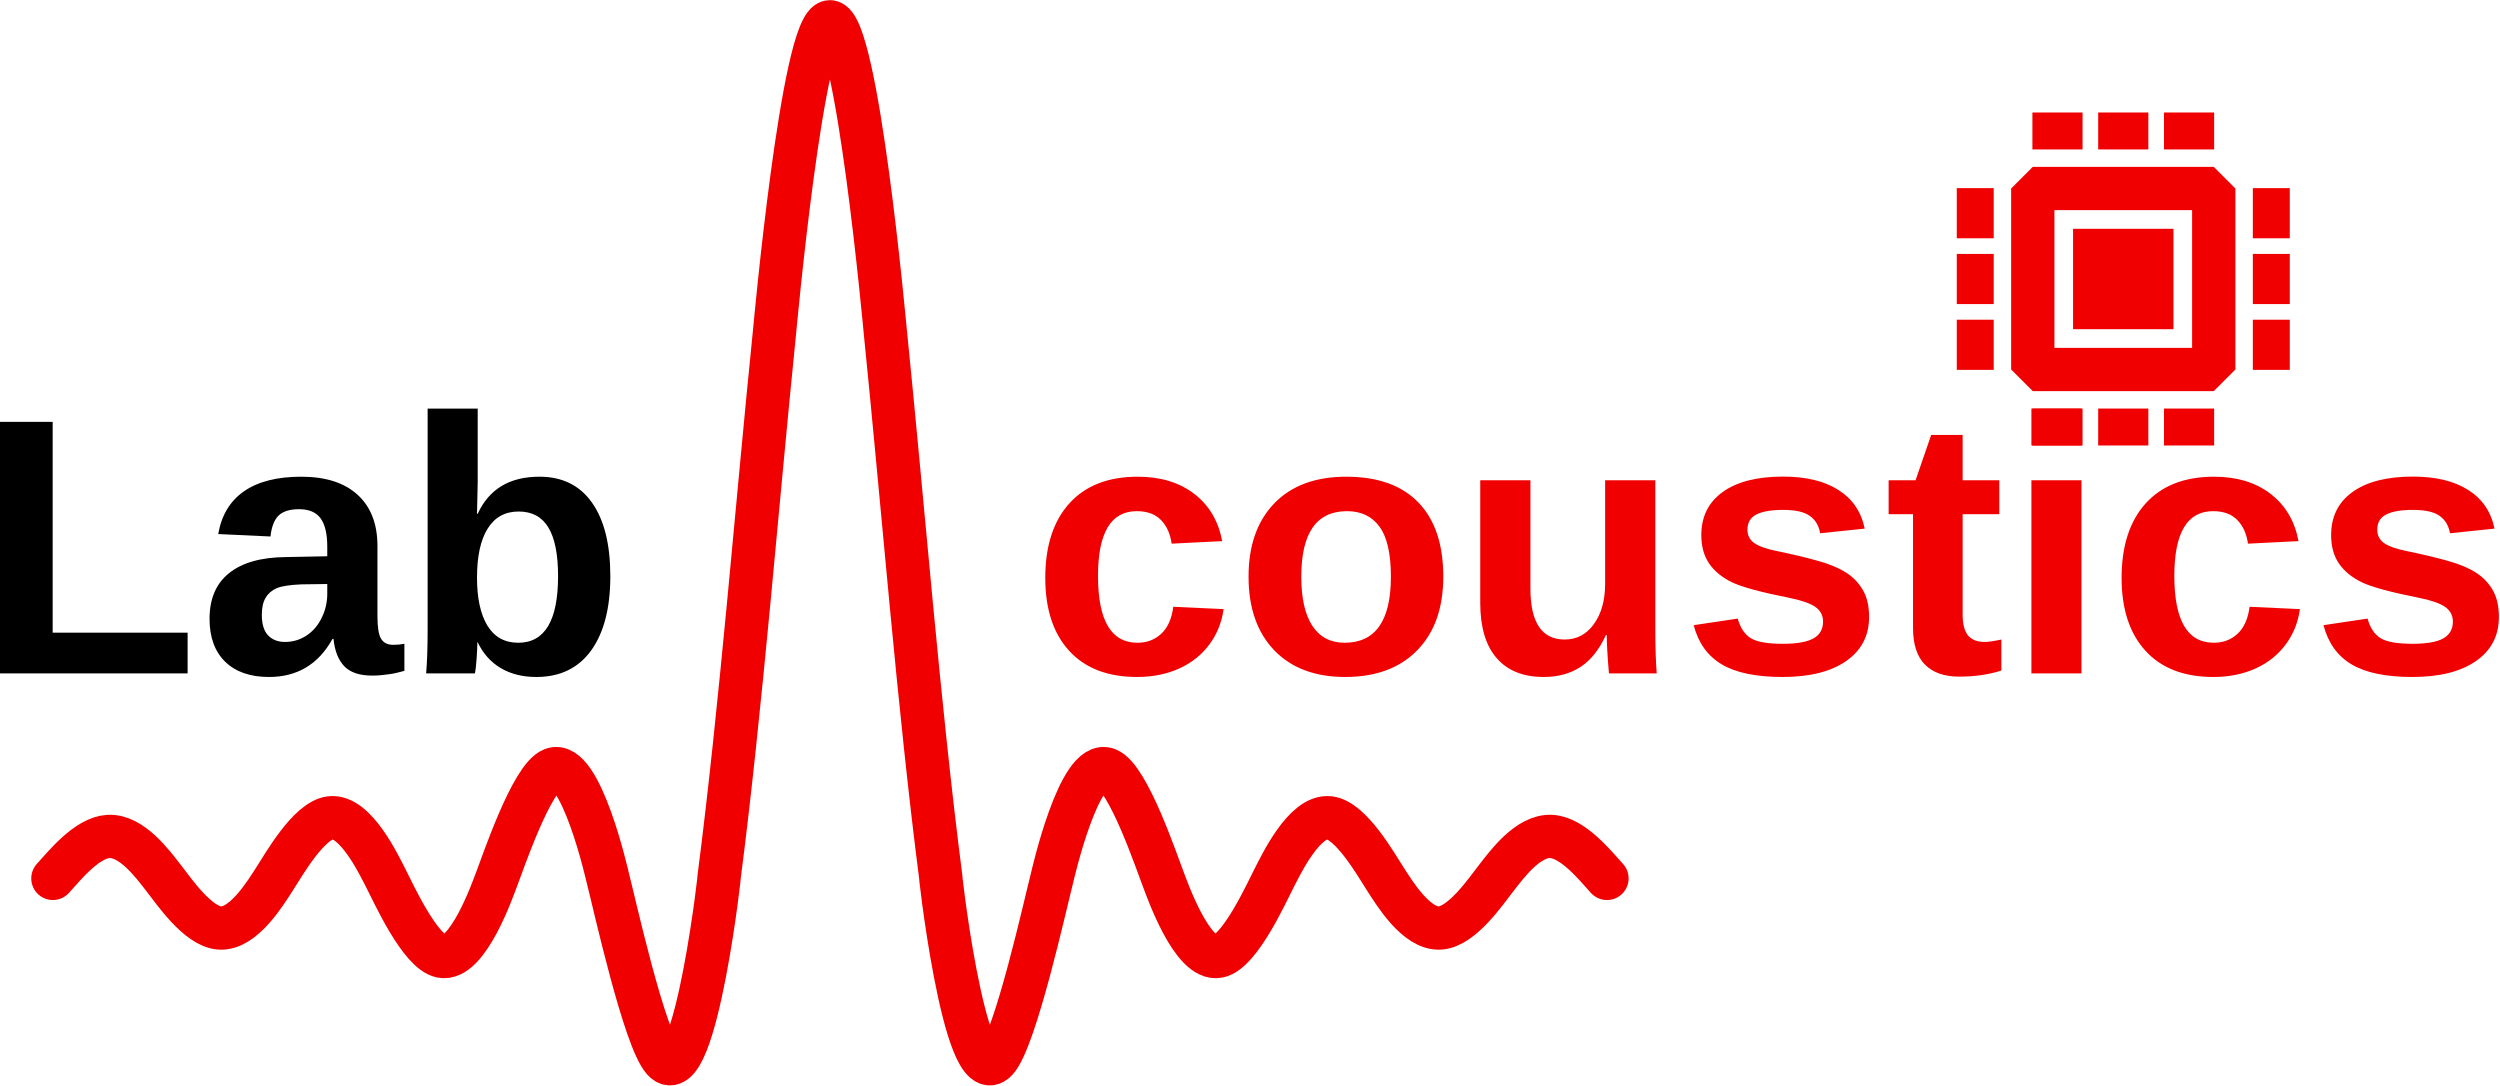
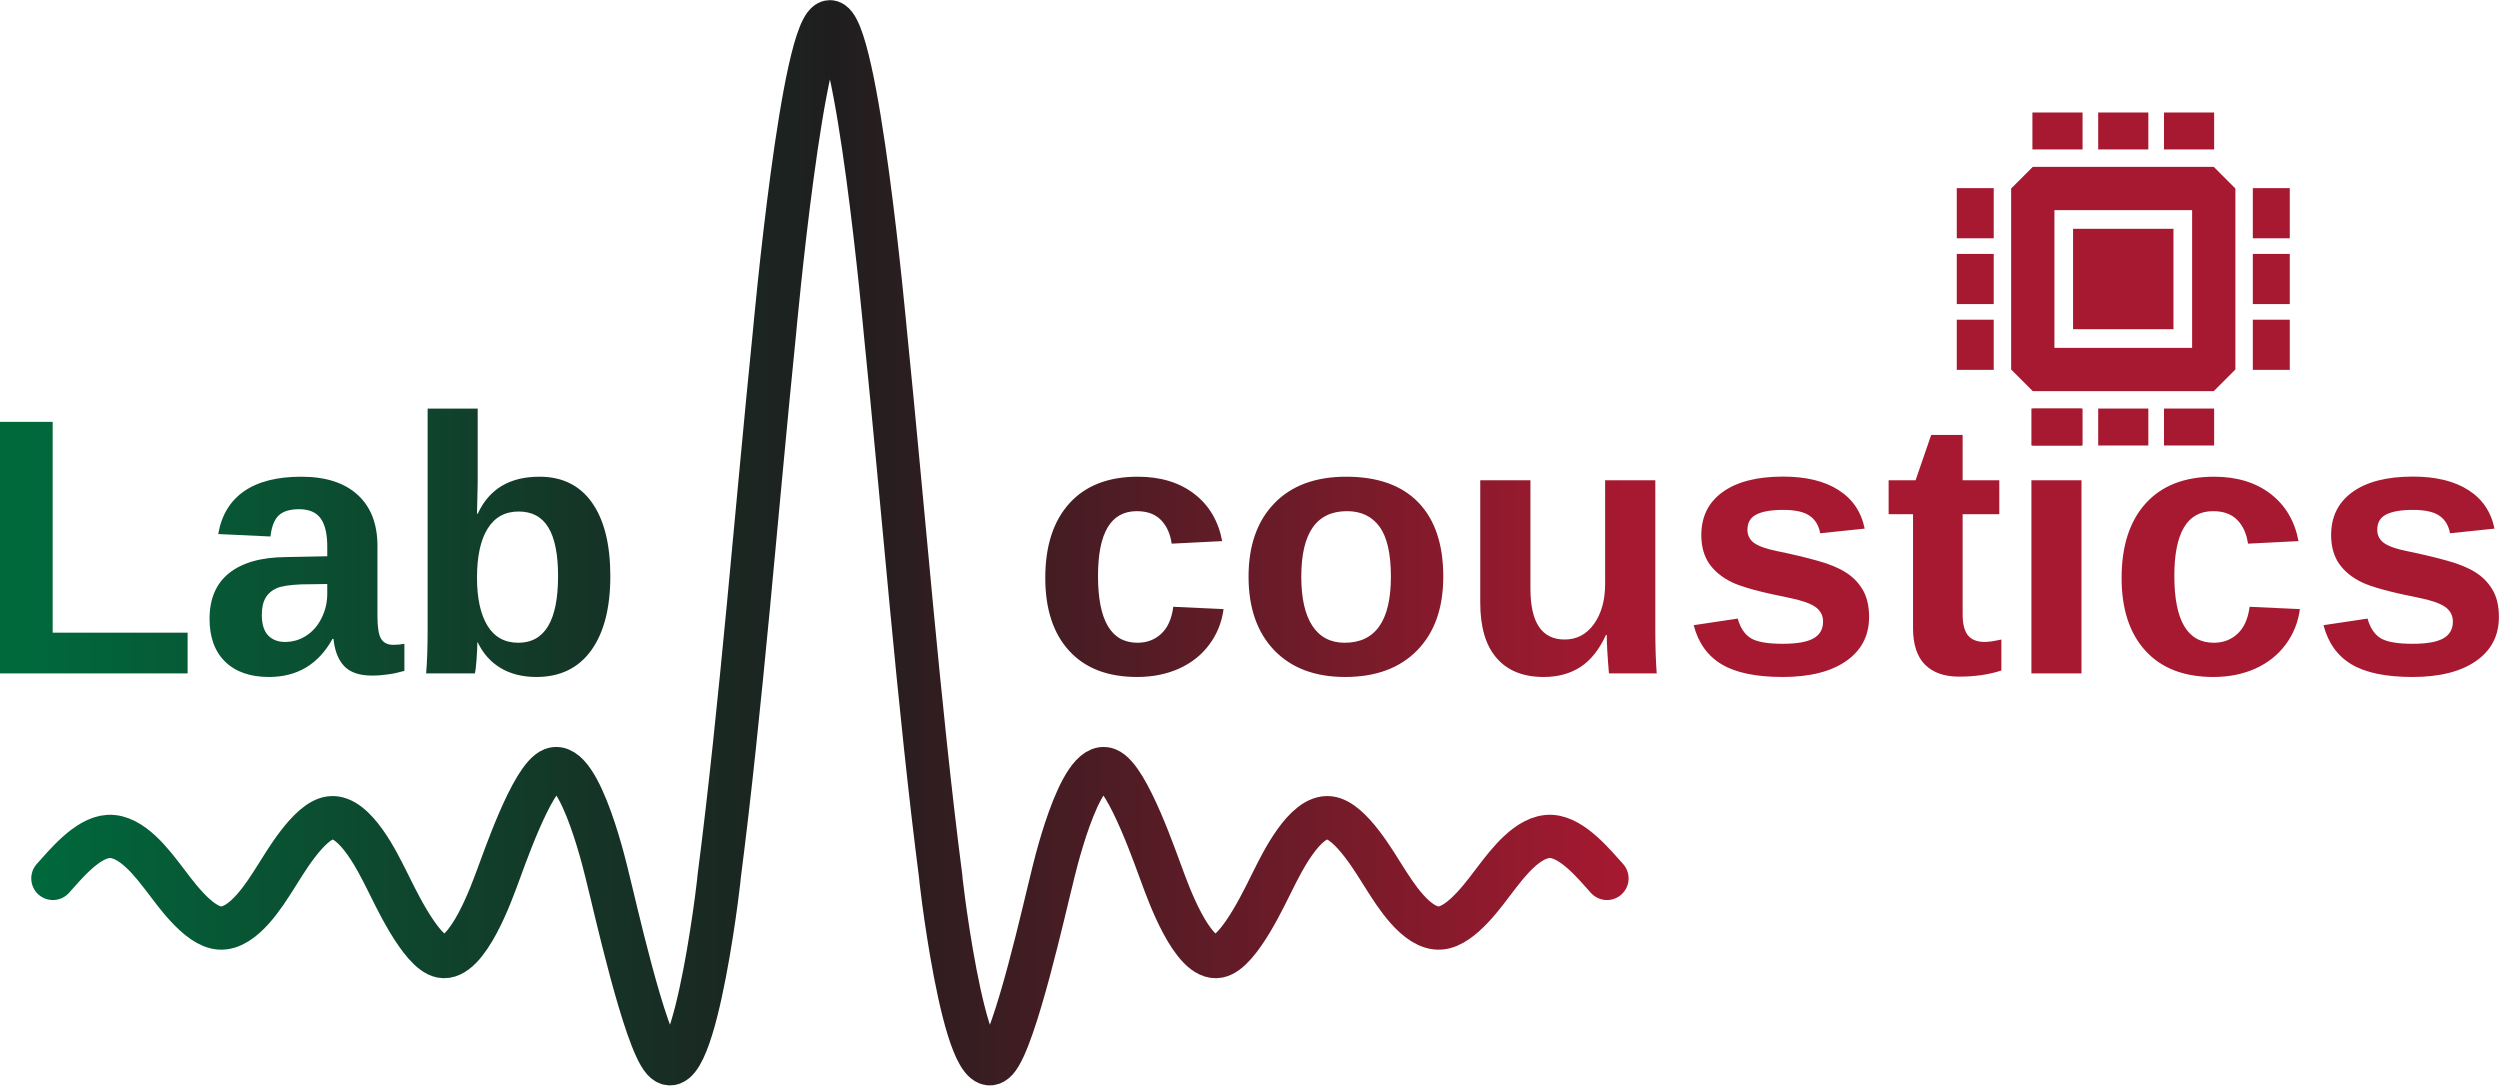
- <svg xmlns="http://www.w3.org/2000/svg" width="9.5in" height="4.125in" viewBox="0 0 337.82 146.685" version="1.1" id="svg8">
-   <defs id="defs2" />
+ <svg xmlns="http://www.w3.org/2000/svg" xmlns:xlink="http://www.w3.org/1999/xlink" width="9.5in" height="4.125in" viewBox="0 0 337.82 146.685" version="1.1" id="svg8">
+   <defs id="defs2">
+     <linearGradient id="linearGradient978">
+       <stop style="stop-color:#00693c;stop-opacity:1;" offset="0" id="stop972" />
+       <stop id="stop974" offset="0.5" style="stop-color:#1e1e1e;stop-opacity:1" />
+       <stop style="stop-color:#a71930;stop-opacity:1" offset="1" id="stop976" />
+     </linearGradient>
+     <linearGradient id="linearGradient952">
+       <stop id="stop948" offset="0" style="stop-color:#00693c;stop-opacity:1;" />
+       <stop style="stop-color:#1e1e1e;stop-opacity:1" offset="0.332" id="stop954" />
+       <stop id="stop950" offset="1" style="stop-color:#a71930;stop-opacity:1" />
+     </linearGradient>
+     <linearGradient xlink:href="#linearGradient952" id="linearGradient962" x1="0" y1="341.717" x2="337.82" y2="341.717" gradientUnits="userSpaceOnUse" />
+     <linearGradient xlink:href="#linearGradient978" id="linearGradient970" x1="4.195" y1="342.457" x2="220.108" y2="342.457" gradientUnits="userSpaceOnUse" />
+     <linearGradient gradientTransform="matrix(2.699663,0,0,2.699663,-11.32568,-726.5669)" xlink:href="#linearGradient978" id="linearGradient970-3" x1="4.195" y1="342.457" x2="220.108" y2="342.457" gradientUnits="userSpaceOnUse" />
+     <linearGradient xlink:href="#linearGradient978" id="linearGradient1027" x1="-2.924" y1="342.457" x2="85.448" y2="342.457" gradientUnits="userSpaceOnUse" />
+     <linearGradient xlink:href="#linearGradient978" id="linearGradient1035" x1="4.195" y1="342.457" x2="220.108" y2="342.457" gradientUnits="userSpaceOnUse" />
+   </defs>
  <g id="layer1" transform="translate(0,-269.115)">
-     <text xml:space="preserve" style="font-style:normal;font-weight:normal;font-size:14.817px;line-height:1.25;font-family:sans-serif;letter-spacing:0px;word-spacing:0px;fill:#000000;fill-opacity:1;stroke:none;stroke-width:0.37" x="-3.304" y="360.11" id="text4506">
-       <tspan id="tspan4504" x="-3.304" y="360.11" style="font-style:normal;font-variant:normal;font-weight:bold;font-stretch:normal;font-size:49.389px;font-family:'Liberation Sans';-inkscape-font-specification:'Liberation Sans Bold';stroke-width:0.37">Lab</tspan>
+     <text xml:space="preserve" style="font-style:normal;font-weight:normal;font-size:14.817px;line-height:1.25;font-family:sans-serif;letter-spacing:0px;word-spacing:0px;fill:url(#linearGradient1035);fill-opacity:1;stroke:none;stroke-width:5.848;stroke-opacity:1;opacity:1;font-variant-east_asian:normal;vector-effect:none;stroke-linecap:round;stroke-linejoin:round;stroke-miterlimit:4;stroke-dasharray:none;stroke-dashoffset:0;" x="-3.304" y="360.11" id="text4506">
+       <tspan id="tspan4504" x="-3.304" y="360.11" style="font-style:normal;font-variant:normal;font-weight:bold;font-stretch:normal;font-size:49.389px;font-family:'Liberation Sans';-inkscape-font-specification:'Liberation Sans Bold';stroke-width:5.848;fill:url(#linearGradient1035);fill-opacity:1;stroke:none;stroke-opacity:1;font-variant-east_asian:normal;vector-effect:none;stroke-linecap:round;stroke-linejoin:round;stroke-miterlimit:4;stroke-dasharray:none;stroke-dashoffset:0;">Lab</tspan>
    </text>
-     <path style="fill:none;stroke:#f00000;stroke-width:5.848;stroke-linecap:round;stroke-linejoin:round;stroke-miterlimit:4;stroke-dasharray:none;stroke-opacity:1" d="m 7.147,387.812 c 1.606,-1.77 4.607,-5.5 7.5,-5.669 3.141,-0.183 6.028,3.775 7.5,5.669 1.413,1.817 4.587,6.463 7.5,6.699 3.248,0.264 6.285,-4.823 7.5,-6.699 1.194,-1.843 4.579,-7.834 7.5,-8.188 3.384,-0.41 6.602,6.455 7.5,8.188 0.972,1.875 4.6,9.946 7.5,10.527 3.565,0.715 6.984,-9.198 7.5,-10.527 0.805,-2.071 4.685,-13.632 7.5,-14.738 3.836,-1.508 7.424,14.443 7.5,14.738 0.858,3.31 4.923,21.751 7.5,24.564 4.411,4.816 7.942,-27.974 7.5,-24.564 2.975,-22.957 5.158,-50.674 7.5,-73.692 0.062,-0.614 3.83,-42.063 7.5,-42.063 3.671,0 7.438,41.449 7.5,42.063 2.343,23.019 4.525,50.735 7.5,73.692 -0.442,-3.41 3.089,29.38 7.5,24.564 2.577,-2.813 6.643,-21.254 7.5,-24.564 0.077,-0.296 3.664,-16.246 7.5,-14.738 2.816,1.107 6.695,12.668 7.5,14.738 0.517,1.329 3.935,11.242 7.5,10.527 2.9,-0.582 6.529,-8.652 7.5,-10.527 0.898,-1.733 4.117,-8.598 7.5,-8.188 2.921,0.354 6.306,6.345 7.5,8.188 1.216,1.876 4.253,6.963 7.5,6.699 2.913,-0.236 6.087,-4.882 7.5,-6.699 1.473,-1.894 4.359,-5.851 7.5,-5.669 2.893,0.168 5.895,3.898 7.5,5.669" class="graph C1" id="f1" />
-     <text xml:space="preserve" style="font-style:normal;font-weight:normal;font-size:14.817px;line-height:1.25;font-family:sans-serif;letter-spacing:0px;word-spacing:0px;fill:#f00000;fill-opacity:1;stroke:none;stroke-width:0.14;stroke-miterlimit:4;stroke-dasharray:none;stroke-opacity:1" x="139.324" y="360.11" id="text4516">
-       <tspan id="tspan4514" x="139.324" y="360.11" style="font-style:normal;font-variant:normal;font-weight:bold;font-stretch:normal;font-size:49.389px;font-family:'Liberation Sans';-inkscape-font-specification:'Liberation Sans Bold';fill:#f00000;fill-opacity:1;stroke:none;stroke-width:0.14;stroke-miterlimit:4;stroke-dasharray:none;stroke-opacity:1">coustics</tspan>
+     <path style="fill:none;stroke:url(#linearGradient970);stroke-width:5.848;stroke-linecap:round;stroke-linejoin:round;stroke-miterlimit:4;stroke-dasharray:none;stroke-opacity:1;fill-opacity:1" d="m 7.147,387.812 c 1.606,-1.77 4.607,-5.5 7.5,-5.669 3.141,-0.183 6.028,3.775 7.5,5.669 1.413,1.817 4.587,6.463 7.5,6.699 3.248,0.264 6.285,-4.823 7.5,-6.699 1.194,-1.843 4.579,-7.834 7.5,-8.188 3.384,-0.41 6.602,6.455 7.5,8.188 0.972,1.875 4.6,9.946 7.5,10.527 3.565,0.715 6.984,-9.198 7.5,-10.527 0.805,-2.071 4.685,-13.632 7.5,-14.738 3.836,-1.508 7.424,14.443 7.5,14.738 0.858,3.31 4.923,21.751 7.5,24.564 4.411,4.816 7.942,-27.974 7.5,-24.564 2.975,-22.957 5.158,-50.674 7.5,-73.692 0.062,-0.614 3.83,-42.063 7.5,-42.063 3.671,0 7.438,41.449 7.5,42.063 2.343,23.019 4.525,50.735 7.5,73.692 -0.442,-3.41 3.089,29.38 7.5,24.564 2.577,-2.813 6.643,-21.254 7.5,-24.564 0.077,-0.296 3.664,-16.246 7.5,-14.738 2.816,1.107 6.695,12.668 7.5,14.738 0.517,1.329 3.935,11.242 7.5,10.527 2.9,-0.582 6.529,-8.652 7.5,-10.527 0.898,-1.733 4.117,-8.598 7.5,-8.188 2.921,0.354 6.306,6.345 7.5,8.188 1.216,1.876 4.253,6.963 7.5,6.699 2.913,-0.236 6.087,-4.882 7.5,-6.699 1.473,-1.894 4.359,-5.851 7.5,-5.669 2.893,0.168 5.895,3.898 7.5,5.669" class="graph C1" id="f1" />
+     <text xml:space="preserve" style="font-style:normal;font-weight:normal;font-size:14.817px;line-height:1.25;font-family:sans-serif;letter-spacing:0px;word-spacing:0px;fill:url(#linearGradient1035);fill-opacity:1;stroke:none;stroke-width:5.848;stroke-miterlimit:4;stroke-dasharray:none;stroke-opacity:1;opacity:1;font-variant-east_asian:normal;vector-effect:none;stroke-linecap:round;stroke-linejoin:round;stroke-dashoffset:0;" x="139.324" y="360.11" id="text4516">
+       <tspan id="tspan4514" x="139.324" y="360.11" style="font-style:normal;font-variant:normal;font-weight:bold;font-stretch:normal;font-size:49.389px;font-family:'Liberation Sans';-inkscape-font-specification:'Liberation Sans Bold';fill:url(#linearGradient1035);fill-opacity:1;stroke:none;stroke-width:5.848;stroke-miterlimit:4;stroke-dasharray:none;stroke-opacity:1;font-variant-east_asian:normal;vector-effect:none;stroke-linecap:round;stroke-linejoin:round;stroke-dashoffset:0;">coustics</tspan>
    </text>
-     <g id="g4833">
-       <rect y="294.588" x="274.686" height="24.454" width="24.454" id="rect4549" style="opacity:1;fill:none;fill-opacity:1;stroke:#f00000;stroke-width:5.848;stroke-linecap:round;stroke-linejoin:bevel;stroke-miterlimit:4;stroke-dasharray:none;stroke-dashoffset:0;stroke-opacity:1" />
-       <g id="g4742">
-         <path id="path4598-7-0" style="font-style:normal;font-variant:normal;font-weight:bold;font-stretch:normal;font-size:49.389px;line-height:1.25;font-family:'Liberation Sans';-inkscape-font-specification:'Liberation Sans Bold';letter-spacing:0px;word-spacing:0px;fill:#f00000;fill-opacity:1;stroke:none;stroke-width:0.14;stroke-miterlimit:4;stroke-dasharray:none;stroke-opacity:1" d="m 274.635,329.314 v -4.992 h 6.777 v 4.992 z" />
-         <path id="path4598-7-0-7" style="font-style:normal;font-variant:normal;font-weight:bold;font-stretch:normal;font-size:49.389px;line-height:1.25;font-family:'Liberation Sans';-inkscape-font-specification:'Liberation Sans Bold';letter-spacing:0px;word-spacing:0px;fill:#f00000;fill-opacity:1;stroke:none;stroke-width:0.14;stroke-miterlimit:4;stroke-dasharray:none;stroke-opacity:1" d="m 283.525,329.314 v -4.992 h 6.777 v 4.992 z" />
-         <path id="path4598-7-0-7-5" style="font-style:normal;font-variant:normal;font-weight:bold;font-stretch:normal;font-size:49.389px;line-height:1.25;font-family:'Liberation Sans';-inkscape-font-specification:'Liberation Sans Bold';letter-spacing:0px;word-spacing:0px;fill:#f00000;fill-opacity:1;stroke:none;stroke-width:0.14;stroke-miterlimit:4;stroke-dasharray:none;stroke-opacity:1" d="m 292.415,329.314 v -4.992 h 6.777 v 4.992 z" />
-       </g>
-       <g id="g4742-5" transform="rotate(90,306.9162,326.8184)">
-         <path id="path4598-7-0-3" style="font-style:normal;font-variant:normal;font-weight:bold;font-stretch:normal;font-size:49.389px;line-height:1.25;font-family:'Liberation Sans';-inkscape-font-specification:'Liberation Sans Bold';letter-spacing:0px;word-spacing:0px;fill:#f00000;fill-opacity:1;stroke:none;stroke-width:0.14;stroke-miterlimit:4;stroke-dasharray:none;stroke-opacity:1" d="m 274.635,329.314 v -4.992 h 6.777 v 4.992 z" />
-         <path id="path4598-7-0-7-3" style="font-style:normal;font-variant:normal;font-weight:bold;font-stretch:normal;font-size:49.389px;line-height:1.25;font-family:'Liberation Sans';-inkscape-font-specification:'Liberation Sans Bold';letter-spacing:0px;word-spacing:0px;fill:#f00000;fill-opacity:1;stroke:none;stroke-width:0.14;stroke-miterlimit:4;stroke-dasharray:none;stroke-opacity:1" d="m 283.525,329.314 v -4.992 h 6.777 v 4.992 z" />
-         <path id="path4598-7-0-7-5-8" style="font-style:normal;font-variant:normal;font-weight:bold;font-stretch:normal;font-size:49.389px;line-height:1.25;font-family:'Liberation Sans';-inkscape-font-specification:'Liberation Sans Bold';letter-spacing:0px;word-spacing:0px;fill:#f00000;fill-opacity:1;stroke:none;stroke-width:0.14;stroke-miterlimit:4;stroke-dasharray:none;stroke-opacity:1" d="m 292.415,329.314 v -4.992 h 6.777 v 4.992 z" />
-       </g>
-       <g id="g4742-3" transform="translate(2.2027588e-6,-40.0053)">
-         <path id="path4598-7-0-79" style="font-style:normal;font-variant:normal;font-weight:bold;font-stretch:normal;font-size:49.389px;line-height:1.25;font-family:'Liberation Sans';-inkscape-font-specification:'Liberation Sans Bold';letter-spacing:0px;word-spacing:0px;fill:#f00000;fill-opacity:1;stroke:none;stroke-width:0.14;stroke-miterlimit:4;stroke-dasharray:none;stroke-opacity:1" d="m 274.635,329.314 v -4.992 h 6.777 v 4.992 z" />
-         <path id="path4598-7-0-7-37" style="font-style:normal;font-variant:normal;font-weight:bold;font-stretch:normal;font-size:49.389px;line-height:1.25;font-family:'Liberation Sans';-inkscape-font-specification:'Liberation Sans Bold';letter-spacing:0px;word-spacing:0px;fill:#f00000;fill-opacity:1;stroke:none;stroke-width:0.14;stroke-miterlimit:4;stroke-dasharray:none;stroke-opacity:1" d="m 283.525,329.314 v -4.992 h 6.777 v 4.992 z" />
-         <path id="path4598-7-0-7-5-87" style="font-style:normal;font-variant:normal;font-weight:bold;font-stretch:normal;font-size:49.389px;line-height:1.25;font-family:'Liberation Sans';-inkscape-font-specification:'Liberation Sans Bold';letter-spacing:0px;word-spacing:0px;fill:#f00000;fill-opacity:1;stroke:none;stroke-width:0.14;stroke-miterlimit:4;stroke-dasharray:none;stroke-opacity:1" d="m 292.415,329.314 v -4.992 h 6.777 v 4.992 z" />
-       </g>
-       <g id="g4742-5-4" transform="rotate(90,286.9136,306.8157)">
-         <path id="path4598-7-0-3-1" style="font-style:normal;font-variant:normal;font-weight:bold;font-stretch:normal;font-size:49.389px;line-height:1.25;font-family:'Liberation Sans';-inkscape-font-specification:'Liberation Sans Bold';letter-spacing:0px;word-spacing:0px;fill:#f00000;fill-opacity:1;stroke:none;stroke-width:0.14;stroke-miterlimit:4;stroke-dasharray:none;stroke-opacity:1" d="m 274.635,329.314 v -4.992 h 6.777 v 4.992 z" />
-         <path id="path4598-7-0-7-3-9" style="font-style:normal;font-variant:normal;font-weight:bold;font-stretch:normal;font-size:49.389px;line-height:1.25;font-family:'Liberation Sans';-inkscape-font-specification:'Liberation Sans Bold';letter-spacing:0px;word-spacing:0px;fill:#f00000;fill-opacity:1;stroke:none;stroke-width:0.14;stroke-miterlimit:4;stroke-dasharray:none;stroke-opacity:1" d="m 283.525,329.314 v -4.992 h 6.777 v 4.992 z" />
-         <path id="path4598-7-0-7-5-8-0" style="font-style:normal;font-variant:normal;font-weight:bold;font-stretch:normal;font-size:49.389px;line-height:1.25;font-family:'Liberation Sans';-inkscape-font-specification:'Liberation Sans Bold';letter-spacing:0px;word-spacing:0px;fill:#f00000;fill-opacity:1;stroke:none;stroke-width:0.14;stroke-miterlimit:4;stroke-dasharray:none;stroke-opacity:1" d="m 292.415,329.314 v -4.992 h 6.777 v 4.992 z" />
-       </g>
-     </g>
-     <rect style="opacity:1;fill:#f00000;fill-opacity:1;stroke:none;stroke-width:5.272;stroke-linecap:round;stroke-linejoin:bevel;stroke-miterlimit:4;stroke-dasharray:none;stroke-dashoffset:0;stroke-opacity:1" id="rect5053" width="13.566" height="13.566" x="280.13" y="300.033" />
+     <rect style="opacity:1;fill:none;fill-opacity:1;stroke:#a71930;stroke-width:5.848;stroke-linecap:round;stroke-linejoin:bevel;stroke-miterlimit:4;stroke-dasharray:none;stroke-dashoffset:0;stroke-opacity:1" id="rect4549" width="24.454" height="24.454" x="274.686" y="294.588" />
+     <path id="path4598-7-0" style="font-style:normal;font-variant:normal;font-weight:bold;font-stretch:normal;font-size:49.389px;line-height:1.25;font-family:'Liberation Sans';-inkscape-font-specification:'Liberation Sans Bold';letter-spacing:0px;word-spacing:0px;fill:#a71930;fill-opacity:1;stroke:none;stroke-width:0.14;stroke-miterlimit:4;stroke-dasharray:none;stroke-opacity:1" d="m 274.635,329.314 v -4.992 h 6.777 v 4.992 z" />
+     <path id="path4598-7-0-7" style="font-style:normal;font-variant:normal;font-weight:bold;font-stretch:normal;font-size:49.389px;line-height:1.25;font-family:'Liberation Sans';-inkscape-font-specification:'Liberation Sans Bold';letter-spacing:0px;word-spacing:0px;fill:#a71930;fill-opacity:1;stroke:none;stroke-width:0.14;stroke-miterlimit:4;stroke-dasharray:none;stroke-opacity:1" d="m 283.525,329.314 v -4.992 h 6.777 v 4.992 z" />
+     <path id="path4598-7-0-7-5" style="font-style:normal;font-variant:normal;font-weight:bold;font-stretch:normal;font-size:49.389px;line-height:1.25;font-family:'Liberation Sans';-inkscape-font-specification:'Liberation Sans Bold';letter-spacing:0px;word-spacing:0px;fill:#a71930;fill-opacity:1;stroke:none;stroke-width:0.14;stroke-miterlimit:4;stroke-dasharray:none;stroke-opacity:1" d="m 292.415,329.314 v -4.992 h 6.777 v 4.992 z" />
+     <path id="path4598-7-0-3" style="font-style:normal;font-variant:normal;font-weight:bold;font-stretch:normal;font-size:49.389px;line-height:1.25;font-family:'Liberation Sans';-inkscape-font-specification:'Liberation Sans Bold';letter-spacing:0px;word-spacing:0px;fill:#a71930;fill-opacity:1;stroke:none;stroke-width:0.14;stroke-miterlimit:4;stroke-dasharray:none;stroke-opacity:1" d="m 304.42,294.537 h 4.992 v 6.777 h -4.992 z" />
+     <path id="path4598-7-0-7-3" style="font-style:normal;font-variant:normal;font-weight:bold;font-stretch:normal;font-size:49.389px;line-height:1.25;font-family:'Liberation Sans';-inkscape-font-specification:'Liberation Sans Bold';letter-spacing:0px;word-spacing:0px;fill:#a71930;fill-opacity:1;stroke:none;stroke-width:0.14;stroke-miterlimit:4;stroke-dasharray:none;stroke-opacity:1" d="m 304.42,303.427 h 4.992 v 6.777 h -4.992 z" />
+     <path id="path4598-7-0-7-5-8" style="font-style:normal;font-variant:normal;font-weight:bold;font-stretch:normal;font-size:49.389px;line-height:1.25;font-family:'Liberation Sans';-inkscape-font-specification:'Liberation Sans Bold';letter-spacing:0px;word-spacing:0px;fill:#a71930;fill-opacity:1;stroke:none;stroke-width:0.14;stroke-miterlimit:4;stroke-dasharray:none;stroke-opacity:1" d="m 304.42,312.317 h 4.992 v 6.777 h -4.992 z" />
+     <path id="path4598-7-0-79" style="font-style:normal;font-variant:normal;font-weight:bold;font-stretch:normal;font-size:49.389px;line-height:1.25;font-family:'Liberation Sans';-inkscape-font-specification:'Liberation Sans Bold';letter-spacing:0px;word-spacing:0px;fill:#a71930;fill-opacity:1;stroke:none;stroke-width:0.14;stroke-miterlimit:4;stroke-dasharray:none;stroke-opacity:1" d="m 274.635,289.309 v -4.992 h 6.777 v 4.992 z" />
+     <path id="path4598-7-0-7-37" style="font-style:normal;font-variant:normal;font-weight:bold;font-stretch:normal;font-size:49.389px;line-height:1.25;font-family:'Liberation Sans';-inkscape-font-specification:'Liberation Sans Bold';letter-spacing:0px;word-spacing:0px;fill:#a71930;fill-opacity:1;stroke:none;stroke-width:0.14;stroke-miterlimit:4;stroke-dasharray:none;stroke-opacity:1" d="m 283.525,289.309 v -4.992 h 6.777 v 4.992 z" />
+     <path id="path4598-7-0-7-5-87" style="font-style:normal;font-variant:normal;font-weight:bold;font-stretch:normal;font-size:49.389px;line-height:1.25;font-family:'Liberation Sans';-inkscape-font-specification:'Liberation Sans Bold';letter-spacing:0px;word-spacing:0px;fill:#a71930;fill-opacity:1;stroke:none;stroke-width:0.14;stroke-miterlimit:4;stroke-dasharray:none;stroke-opacity:1" d="m 292.415,289.309 v -4.992 h 6.777 v 4.992 z" />
+     <path id="path4598-7-0-3-1" style="font-style:normal;font-variant:normal;font-weight:bold;font-stretch:normal;font-size:49.389px;line-height:1.25;font-family:'Liberation Sans';-inkscape-font-specification:'Liberation Sans Bold';letter-spacing:0px;word-spacing:0px;fill:#a71930;fill-opacity:1;stroke:none;stroke-width:0.14;stroke-miterlimit:4;stroke-dasharray:none;stroke-opacity:1" d="m 264.415,294.537 h 4.992 v 6.777 h -4.992 z" />
+     <path id="path4598-7-0-7-3-9" style="font-style:normal;font-variant:normal;font-weight:bold;font-stretch:normal;font-size:49.389px;line-height:1.25;font-family:'Liberation Sans';-inkscape-font-specification:'Liberation Sans Bold';letter-spacing:0px;word-spacing:0px;fill:#a71930;fill-opacity:1;stroke:none;stroke-width:0.14;stroke-miterlimit:4;stroke-dasharray:none;stroke-opacity:1" d="m 264.415,303.427 h 4.992 v 6.777 h -4.992 z" />
+     <path id="path4598-7-0-7-5-8-0" style="font-style:normal;font-variant:normal;font-weight:bold;font-stretch:normal;font-size:49.389px;line-height:1.25;font-family:'Liberation Sans';-inkscape-font-specification:'Liberation Sans Bold';letter-spacing:0px;word-spacing:0px;fill:#a71930;fill-opacity:1;stroke:none;stroke-width:0.14;stroke-miterlimit:4;stroke-dasharray:none;stroke-opacity:1" d="m 264.415,312.317 h 4.992 v 6.777 h -4.992 z" />
+     <rect style="opacity:1;fill:#a71930;fill-opacity:1;stroke:none;stroke-width:5.272;stroke-linecap:round;stroke-linejoin:bevel;stroke-miterlimit:4;stroke-dasharray:none;stroke-dashoffset:0;stroke-opacity:1" id="rect5053" width="13.566" height="13.566" x="280.13" y="300.033" />
  </g>
</svg>
